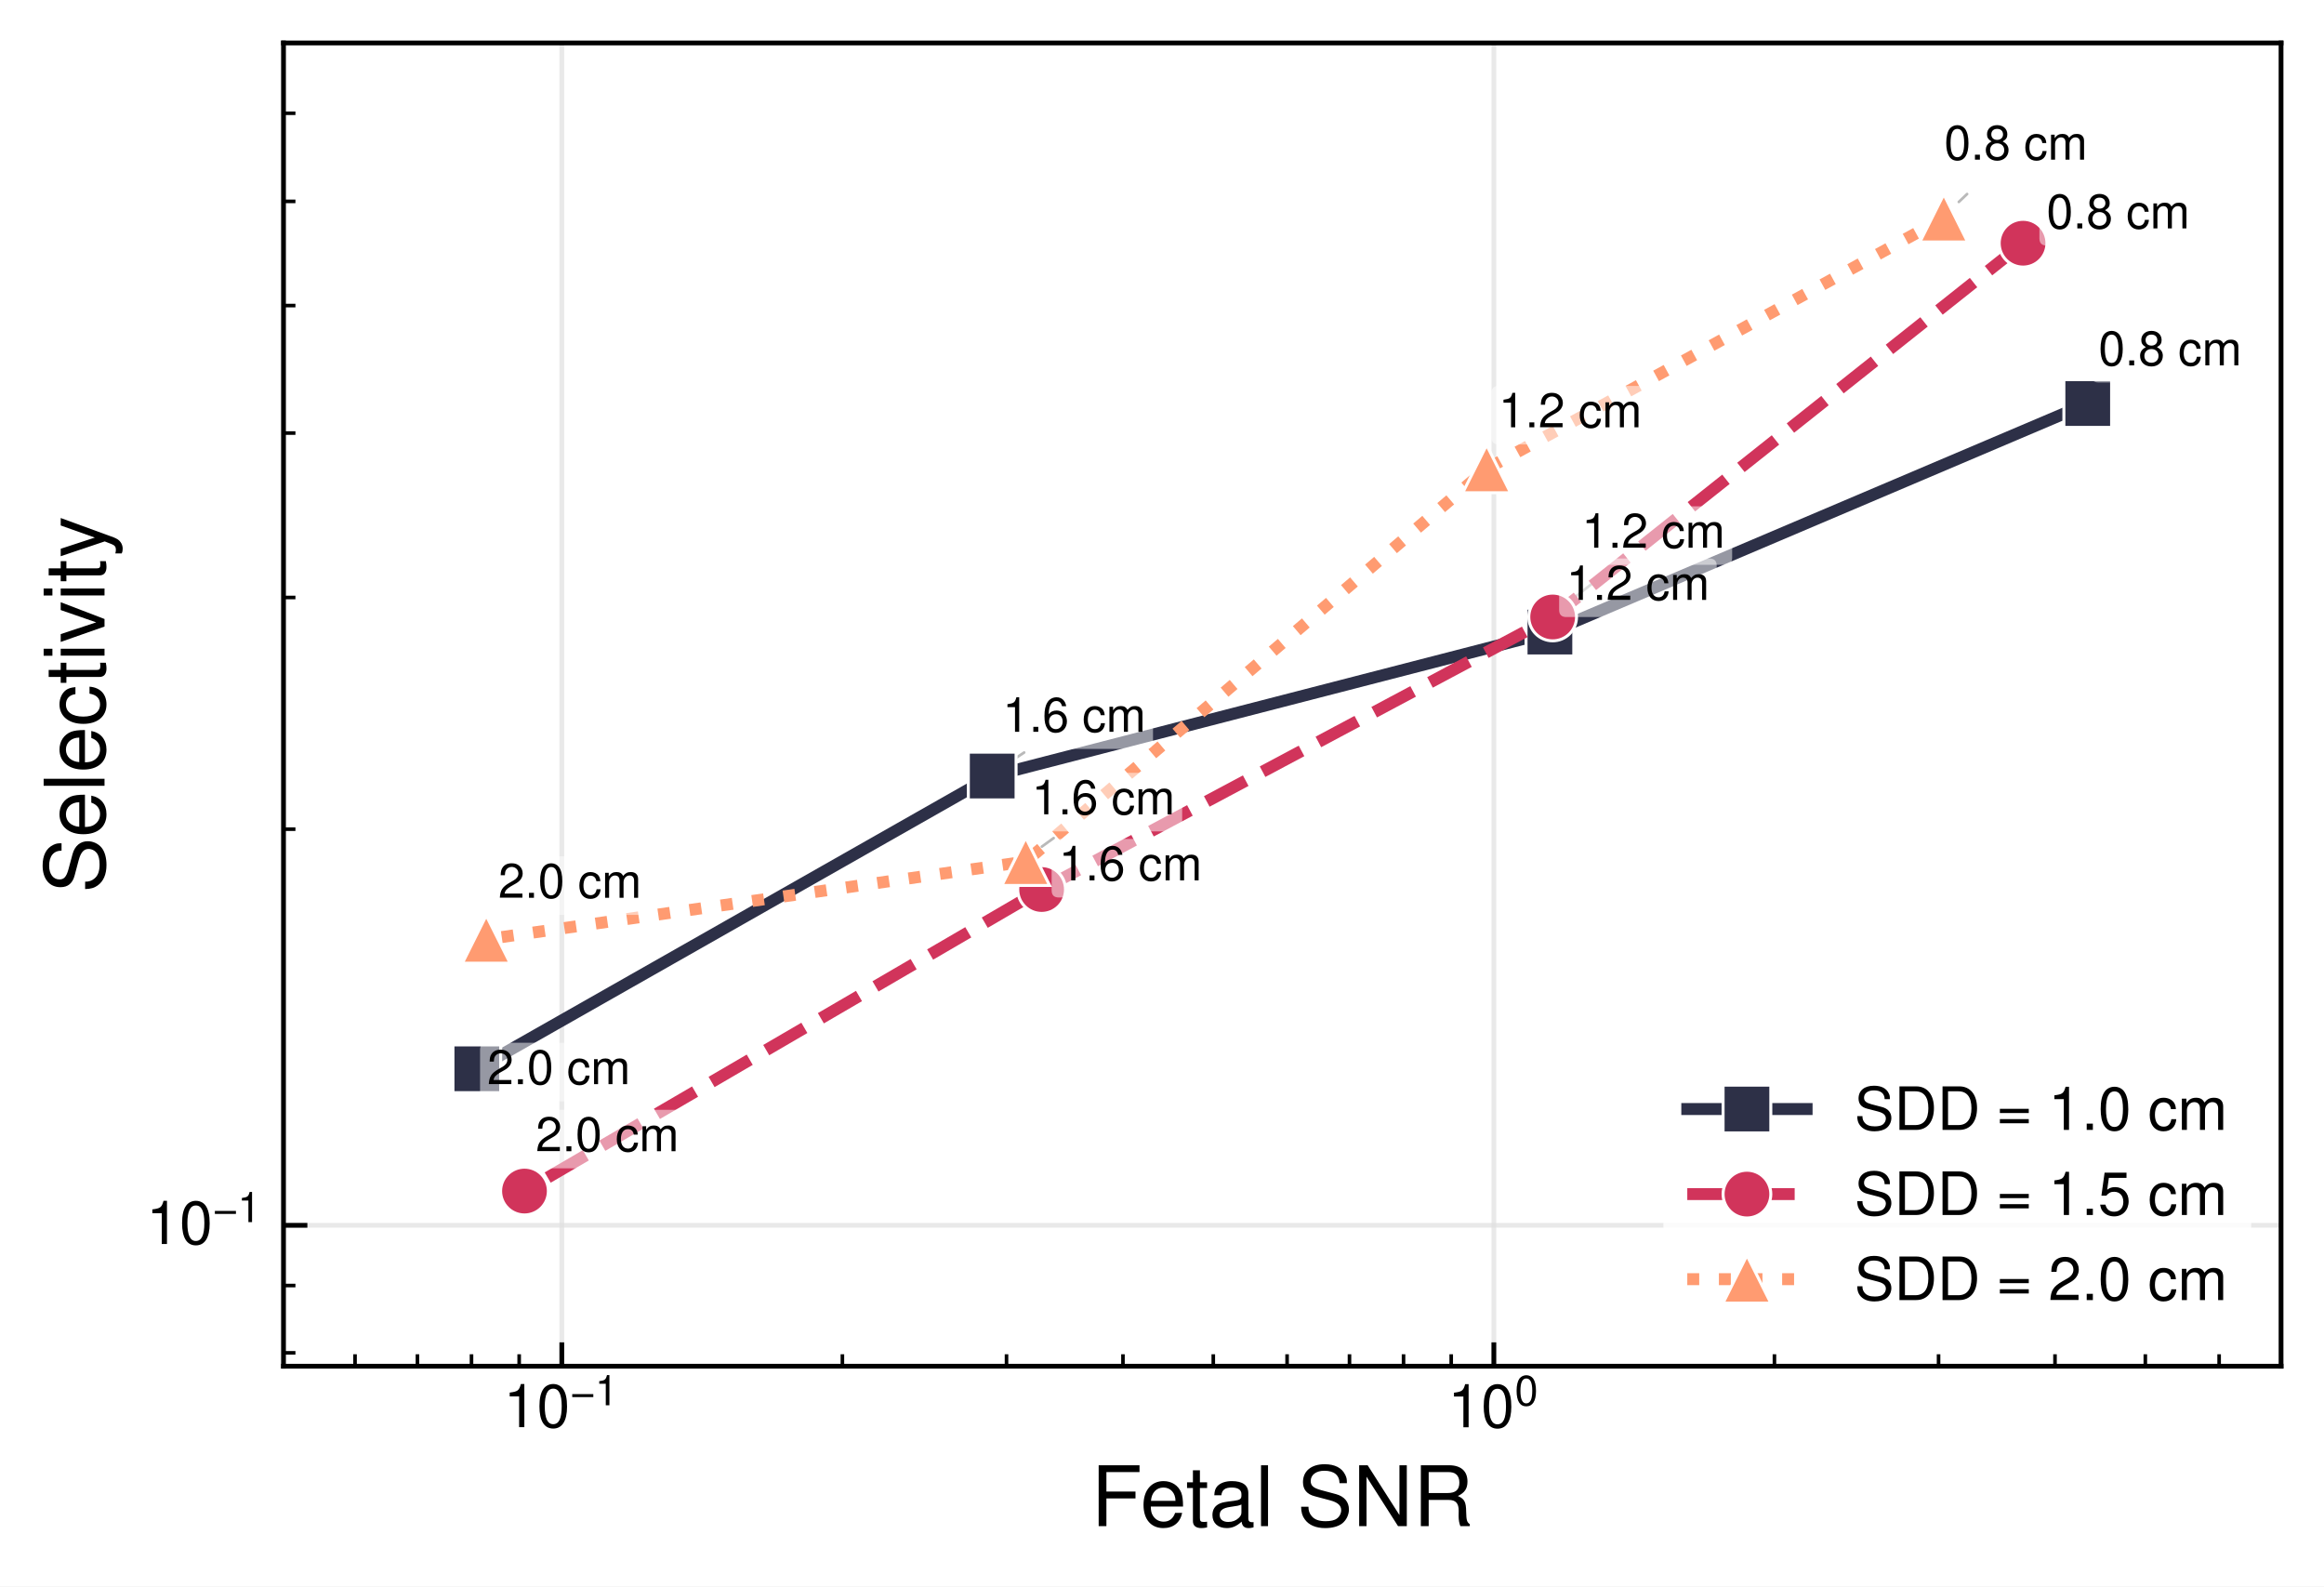
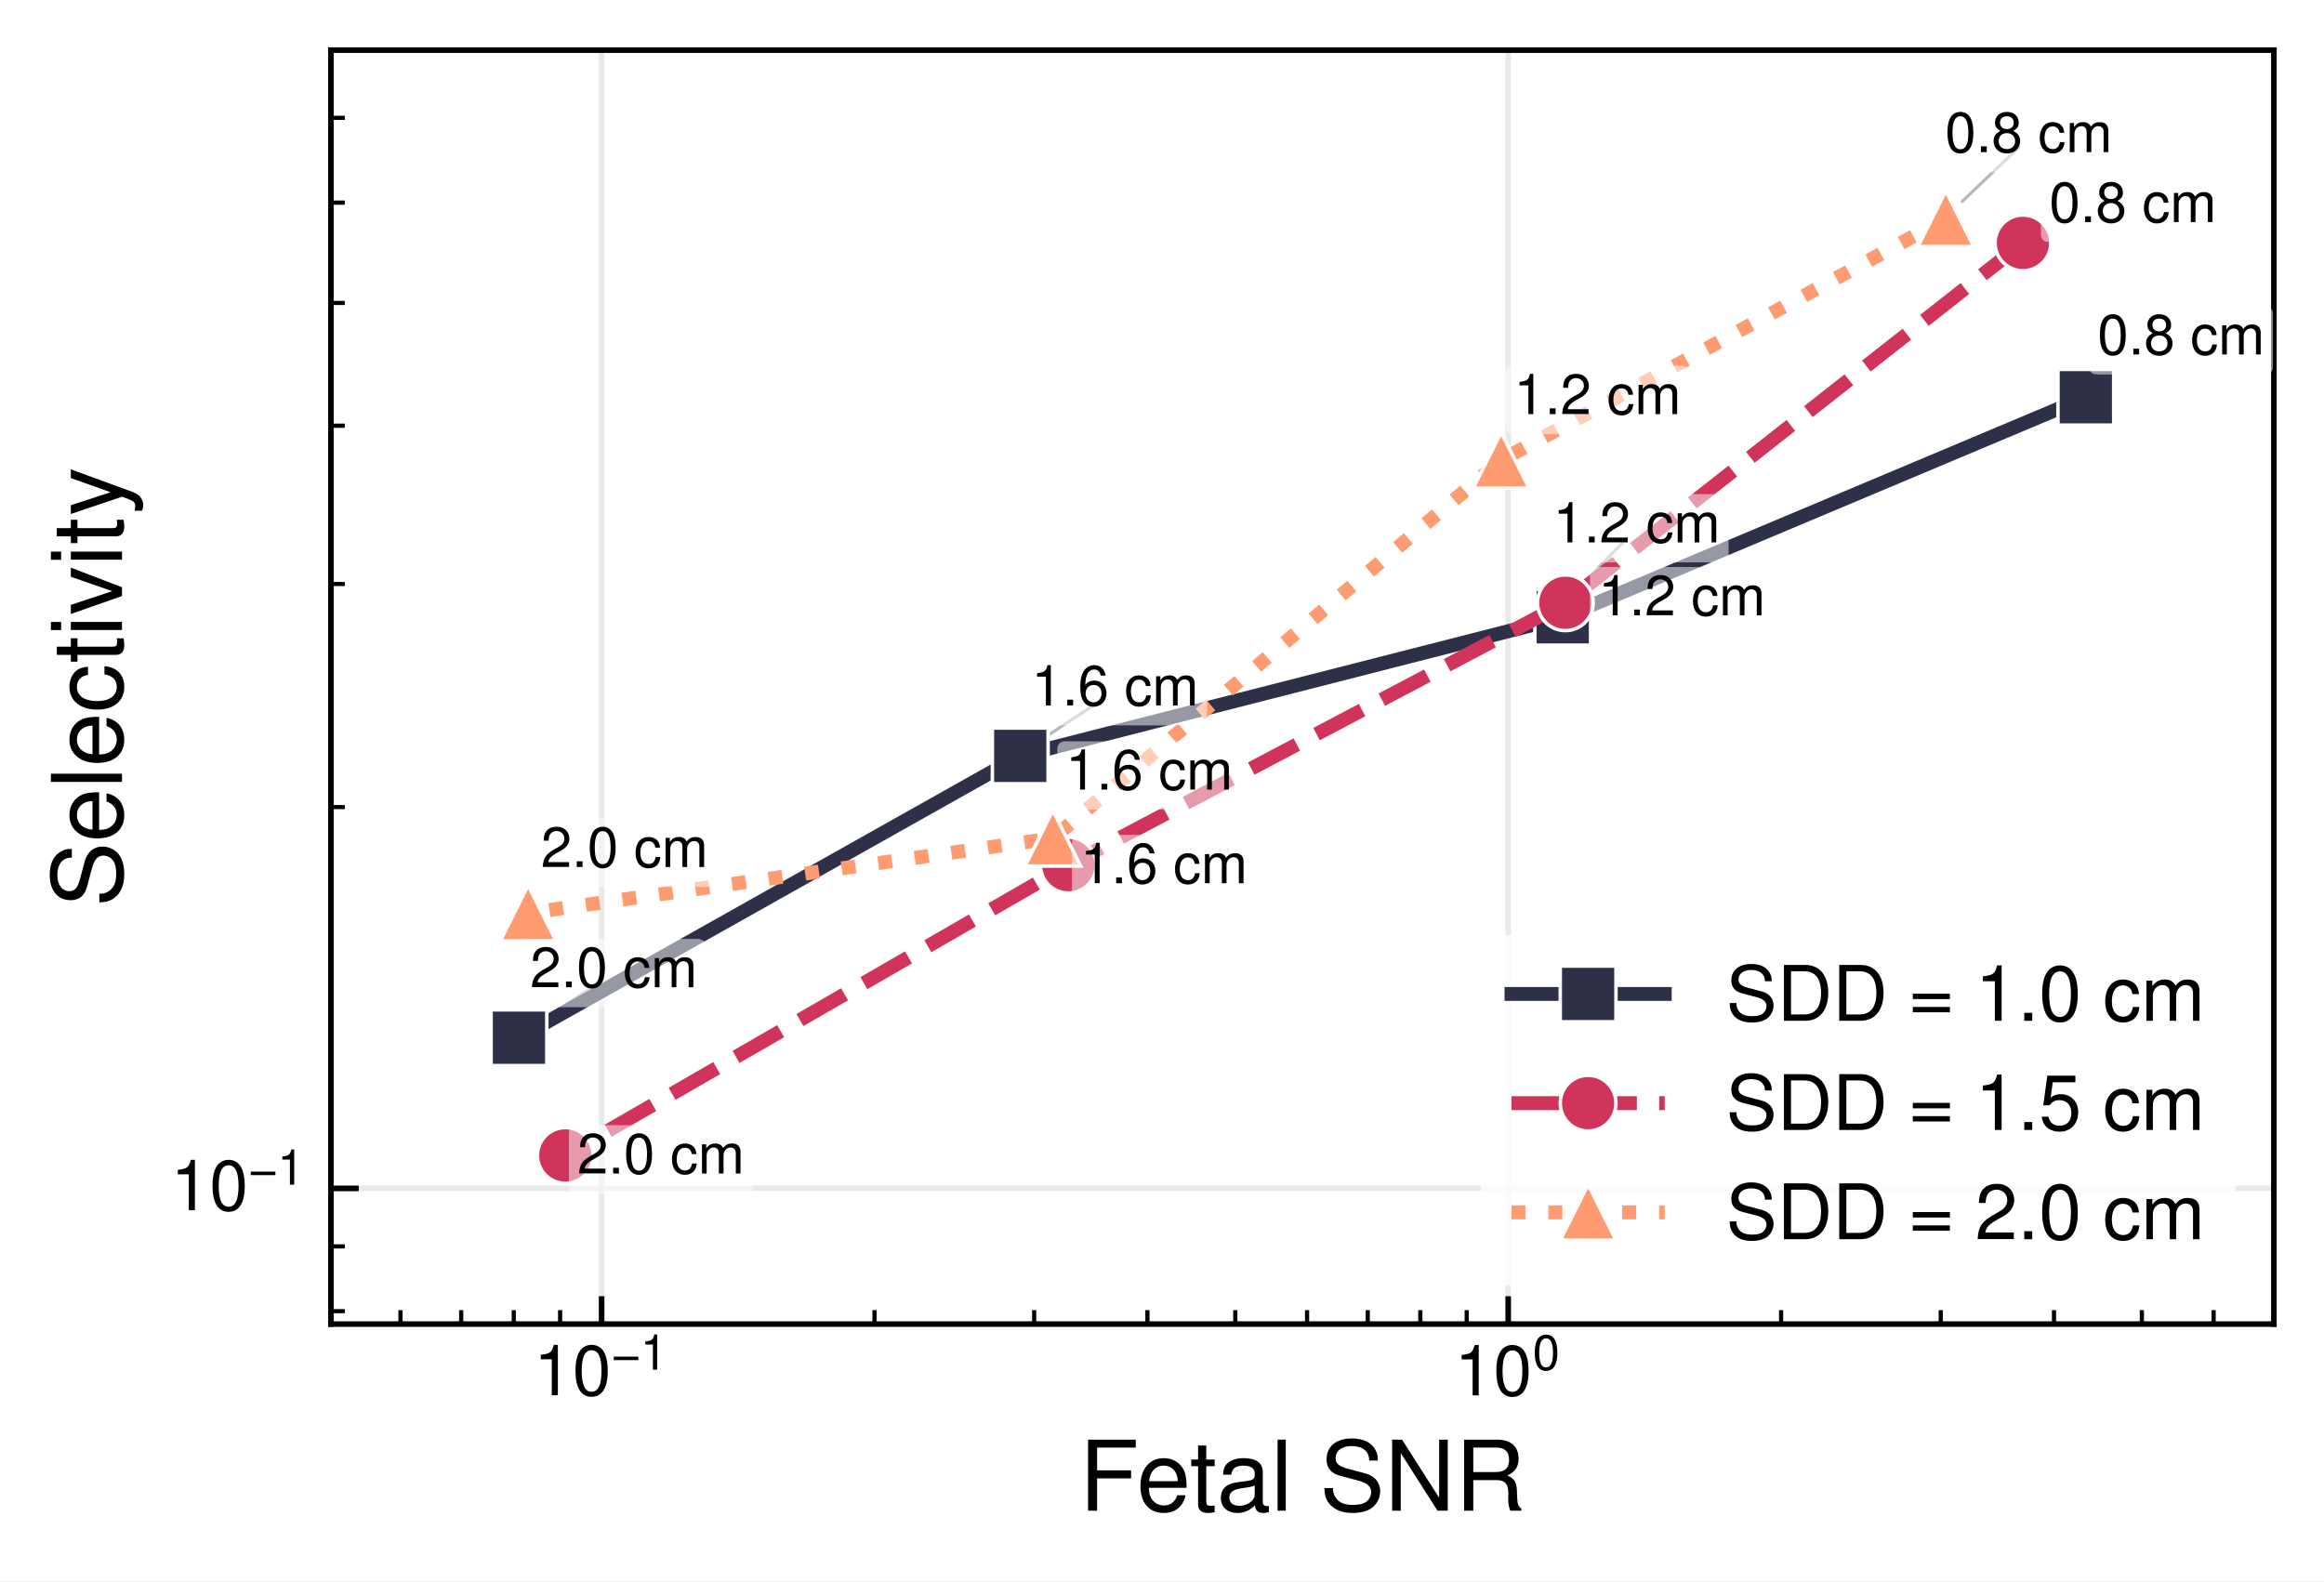
- <svg xmlns="http://www.w3.org/2000/svg" xmlns:xlink="http://www.w3.org/1999/xlink" width="389.517pt" height="265.879pt" viewBox="0 0 389.517 265.879" version="1.1">
+ <svg xmlns="http://www.w3.org/2000/svg" xmlns:xlink="http://www.w3.org/1999/xlink" width="333.717pt" height="227.071pt" viewBox="0 0 333.717 227.071" version="1.1">
  <defs>
    <style type="text/css">*{stroke-linejoin: round; stroke-linecap: butt}</style>
  </defs>
  <g id="figure_1">
    <g id="patch_1">
-       <path d="M 0 265.879  L 389.517 265.879  L 389.517 0  L 0 0  z " style="fill: #ffffff" />
+       <path d="M 0 227.071  L 333.717 227.071  L 333.717 0  L 0 0  z " style="fill: #ffffff" />
    </g>
    <g id="axes_1">
      <g id="patch_2">
-         <path d="M 47.517 228.96  L 382.317 228.96  L 382.317 7.2  L 47.517 7.2  z " style="fill: #ffffff" />
+         <path d="M 47.517 190.152  L 326.517 190.152  L 326.517 7.2  L 47.517 7.2  z " style="fill: #ffffff" />
      </g>
      <g id="patch_3">
-         <path d="M 171.655 126.113  Q 170.218 127.058 168.781 128.002  " clip-path="url(#p7e7bd53563)" style="fill: none; opacity: 0.55; stroke: #808080; stroke-width: 0.45; stroke-linecap: round" />
+         <path d="M 158.444 100.365  Q 153.645 103.518 148.847 106.67  " clip-path="url(#pb4d72130a2)" style="fill: none; opacity: 0.55; stroke: #808080; stroke-width: 0.45; stroke-linecap: round" />
      </g>
      <g id="patch_4">
-         <path d="M 268.824 96.26  Q 265.788 98.642 262.751 101.023  " clip-path="url(#p7e7bd53563)" style="fill: none; opacity: 0.55; stroke: #808080; stroke-width: 0.45; stroke-linecap: round" />
+         <path d="M 86.459 140.841  Q 81.66 143.994 76.862 147.146  " clip-path="url(#pb4d72130a2)" style="fill: none; opacity: 0.55; stroke: #808080; stroke-width: 0.45; stroke-linecap: round" />
      </g>
      <g id="patch_5">
-         <path d="M 329.697 32.517  Q 329.005 33.178 328.313 33.839  " clip-path="url(#p7e7bd53563)" style="fill: none; opacity: 0.55; stroke: #808080; stroke-width: 0.45; stroke-linecap: round" />
+         <path d="M 233.621 77.3  Q 230.29 80.743 226.959 84.185  " clip-path="url(#pb4d72130a2)" style="fill: none; opacity: 0.55; stroke: #808080; stroke-width: 0.45; stroke-linecap: round" />
      </g>
      <g id="patch_6">
-         <path d="M 176.599 140.452  Q 175.609 141.168 174.619 141.884  " clip-path="url(#p7e7bd53563)" style="fill: none; opacity: 0.55; stroke: #808080; stroke-width: 0.45; stroke-linecap: round" />
+         <path d="M 289.861 21.197  Q 285.809 25.065 281.757 28.933  " clip-path="url(#pb4d72130a2)" style="fill: none; opacity: 0.55; stroke: #808080; stroke-width: 0.45; stroke-linecap: round" />
      </g>
      <g id="matplotlib.axis_1">
        <g id="xtick_1">
          <g id="line2d_1">
-             <path d="M 94.164 228.96  L 94.164 7.2  " clip-path="url(#p7e7bd53563)" style="fill: none; stroke: #e0e0e0; stroke-opacity: 0.7; stroke-width: 0.8; stroke-linecap: square" />
+             <path d="M 86.39 190.152  L 86.39 7.2  " clip-path="url(#pb4d72130a2)" style="fill: none; stroke: #e0e0e0; stroke-opacity: 0.7; stroke-width: 0.8; stroke-linecap: square" />
          </g>
          <g id="line2d_2">
            <defs>
-               <path id="m3762e4f319" d="M 0 0  L 0 -4  " style="stroke: #000000; stroke-width: 0.8" />
+               <path id="m07dd2ff981" d="M 0 0  L 0 -4  " style="stroke: #000000; stroke-width: 0.8" />
            </defs>
            <g>
-               <use xlink:href="#m3762e4f319" x="94.164" y="228.96" style="stroke: #000000; stroke-width: 0.8" />
+               <use xlink:href="#m07dd2ff981" x="86.39" y="190.152" style="stroke: #000000; stroke-width: 0.8" />
            </g>
          </g>
          <g id="text_1">
-             <g transform="translate(84.41439 239.6334)">
+             <g transform="translate(76.63991 200.8254)">
              <text>
                <tspan x="0" y="-0.458" style="font-size: 10px; font-family: 'Helvetica'">1</tspan>
                <tspan x="5.562" y="-0.458" style="font-size: 10px; font-family: 'Helvetica'">0</tspan>
                <tspan x="11.215" y="-4.122" style="font-size: 7px; font-family: 'Helvetica'">−</tspan>
                <tspan x="15.303" y="-4.122" style="font-size: 7px; font-family: 'Helvetica'">1</tspan>
              </text>
            </g>
          </g>
        </g>
        <g id="xtick_2">
          <g id="line2d_3">
-             <path d="M 250.38 228.96  L 250.38 7.2  " clip-path="url(#p7e7bd53563)" style="fill: none; stroke: #e0e0e0; stroke-opacity: 0.7; stroke-width: 0.8; stroke-linecap: square" />
+             <path d="M 216.57 190.152  L 216.57 7.2  " clip-path="url(#pb4d72130a2)" style="fill: none; stroke: #e0e0e0; stroke-opacity: 0.7; stroke-width: 0.8; stroke-linecap: square" />
          </g>
          <g id="line2d_4">
            <g>
-               <use xlink:href="#m3762e4f319" x="250.38" y="228.96" style="stroke: #000000; stroke-width: 0.8" />
+               <use xlink:href="#m07dd2ff981" x="216.57" y="190.152" style="stroke: #000000; stroke-width: 0.8" />
            </g>
          </g>
          <g id="text_2">
-             <g transform="translate(242.6801 239.6334)">
+             <g transform="translate(208.8697 200.8254)">
              <text>
                <tspan x="0" y="-0.436" style="font-size: 10px; font-family: 'Helvetica'">1</tspan>
                <tspan x="5.562" y="-0.436" style="font-size: 10px; font-family: 'Helvetica'">0</tspan>
                <tspan x="11.215" y="-4.1" style="font-size: 7px; font-family: 'Helvetica'">0</tspan>
              </text>
            </g>
          </g>
        </g>
        <g id="xtick_3">
          <g id="line2d_5">
            <defs>
-               <path id="m597d53e3bc" d="M 0 0  L 0 -2  " style="stroke: #000000; stroke-width: 0.6" />
+               <path id="mb317126a24" d="M 0 0  L 0 -2  " style="stroke: #000000; stroke-width: 0.6" />
            </defs>
            <g>
-               <use xlink:href="#m597d53e3bc" x="59.508" y="228.96" style="stroke: #000000; stroke-width: 0.6" />
+               <use xlink:href="#mb317126a24" x="57.51" y="190.152" style="stroke: #000000; stroke-width: 0.6" />
            </g>
          </g>
        </g>
        <g id="xtick_4">
          <g id="line2d_6">
            <g>
-               <use xlink:href="#m597d53e3bc" x="69.966" y="228.96" style="stroke: #000000; stroke-width: 0.6" />
+               <use xlink:href="#mb317126a24" x="66.225" y="190.152" style="stroke: #000000; stroke-width: 0.6" />
            </g>
          </g>
        </g>
        <g id="xtick_5">
          <g id="line2d_7">
            <g>
-               <use xlink:href="#m597d53e3bc" x="79.026" y="228.96" style="stroke: #000000; stroke-width: 0.6" />
+               <use xlink:href="#mb317126a24" x="73.774" y="190.152" style="stroke: #000000; stroke-width: 0.6" />
            </g>
          </g>
        </g>
        <g id="xtick_6">
          <g id="line2d_8">
            <g>
-               <use xlink:href="#m597d53e3bc" x="87.016" y="228.96" style="stroke: #000000; stroke-width: 0.6" />
+               <use xlink:href="#mb317126a24" x="80.433" y="190.152" style="stroke: #000000; stroke-width: 0.6" />
            </g>
          </g>
        </g>
        <g id="xtick_7">
          <g id="line2d_9">
            <g>
-               <use xlink:href="#m597d53e3bc" x="141.19" y="228.96" style="stroke: #000000; stroke-width: 0.6" />
+               <use xlink:href="#mb317126a24" x="125.578" y="190.152" style="stroke: #000000; stroke-width: 0.6" />
            </g>
          </g>
        </g>
        <g id="xtick_8">
          <g id="line2d_10">
            <g>
-               <use xlink:href="#m597d53e3bc" x="168.698" y="228.96" style="stroke: #000000; stroke-width: 0.6" />
+               <use xlink:href="#mb317126a24" x="148.501" y="190.152" style="stroke: #000000; stroke-width: 0.6" />
            </g>
          </g>
        </g>
        <g id="xtick_9">
          <g id="line2d_11">
            <g>
-               <use xlink:href="#m597d53e3bc" x="188.216" y="228.96" style="stroke: #000000; stroke-width: 0.6" />
+               <use xlink:href="#mb317126a24" x="164.766" y="190.152" style="stroke: #000000; stroke-width: 0.6" />
            </g>
          </g>
        </g>
        <g id="xtick_10">
          <g id="line2d_12">
            <g>
-               <use xlink:href="#m597d53e3bc" x="203.354" y="228.96" style="stroke: #000000; stroke-width: 0.6" />
+               <use xlink:href="#mb317126a24" x="177.382" y="190.152" style="stroke: #000000; stroke-width: 0.6" />
            </g>
          </g>
        </g>
        <g id="xtick_11">
          <g id="line2d_13">
            <g>
-               <use xlink:href="#m597d53e3bc" x="215.724" y="228.96" style="stroke: #000000; stroke-width: 0.6" />
+               <use xlink:href="#mb317126a24" x="187.689" y="190.152" style="stroke: #000000; stroke-width: 0.6" />
            </g>
          </g>
        </g>
        <g id="xtick_12">
          <g id="line2d_14">
            <g>
-               <use xlink:href="#m597d53e3bc" x="226.182" y="228.96" style="stroke: #000000; stroke-width: 0.6" />
+               <use xlink:href="#mb317126a24" x="196.405" y="190.152" style="stroke: #000000; stroke-width: 0.6" />
            </g>
          </g>
        </g>
        <g id="xtick_13">
          <g id="line2d_15">
            <g>
-               <use xlink:href="#m597d53e3bc" x="235.241" y="228.96" style="stroke: #000000; stroke-width: 0.6" />
+               <use xlink:href="#mb317126a24" x="203.954" y="190.152" style="stroke: #000000; stroke-width: 0.6" />
            </g>
          </g>
        </g>
        <g id="xtick_14">
          <g id="line2d_16">
            <g>
-               <use xlink:href="#m597d53e3bc" x="243.232" y="228.96" style="stroke: #000000; stroke-width: 0.6" />
+               <use xlink:href="#mb317126a24" x="210.613" y="190.152" style="stroke: #000000; stroke-width: 0.6" />
            </g>
          </g>
        </g>
        <g id="xtick_15">
          <g id="line2d_17">
            <g>
-               <use xlink:href="#m597d53e3bc" x="297.406" y="228.96" style="stroke: #000000; stroke-width: 0.6" />
+               <use xlink:href="#mb317126a24" x="255.758" y="190.152" style="stroke: #000000; stroke-width: 0.6" />
            </g>
          </g>
        </g>
        <g id="xtick_16">
          <g id="line2d_18">
            <g>
-               <use xlink:href="#m597d53e3bc" x="324.914" y="228.96" style="stroke: #000000; stroke-width: 0.6" />
+               <use xlink:href="#mb317126a24" x="278.681" y="190.152" style="stroke: #000000; stroke-width: 0.6" />
            </g>
          </g>
        </g>
        <g id="xtick_17">
          <g id="line2d_19">
            <g>
-               <use xlink:href="#m597d53e3bc" x="344.431" y="228.96" style="stroke: #000000; stroke-width: 0.6" />
+               <use xlink:href="#mb317126a24" x="294.946" y="190.152" style="stroke: #000000; stroke-width: 0.6" />
            </g>
          </g>
        </g>
        <g id="xtick_18">
          <g id="line2d_20">
            <g>
-               <use xlink:href="#m597d53e3bc" x="359.57" y="228.96" style="stroke: #000000; stroke-width: 0.6" />
+               <use xlink:href="#mb317126a24" x="307.561" y="190.152" style="stroke: #000000; stroke-width: 0.6" />
            </g>
          </g>
        </g>
        <g id="xtick_19">
          <g id="line2d_21">
            <g>
-               <use xlink:href="#m597d53e3bc" x="371.94" y="228.96" style="stroke: #000000; stroke-width: 0.6" />
+               <use xlink:href="#mb317126a24" x="317.869" y="190.152" style="stroke: #000000; stroke-width: 0.6" />
            </g>
          </g>
        </g>
        <g id="text_3">
-           <text style="font-size: 14px; font-family: 'Helvetica', 'Arial', sans-serif; text-anchor: middle" x="214.917" y="255.761" transform="rotate(-0 214.9175 255.7606)">Fetal SNR</text>
+           <text style="font-size: 14px; font-family: 'Helvetica', 'Arial', sans-serif; text-anchor: middle" x="187.018" y="216.953" transform="rotate(-0 187.0175 216.9526)">Fetal SNR</text>
        </g>
      </g>
      <g id="matplotlib.axis_2">
        <g id="ytick_1">
          <g id="line2d_22">
-             <path d="M 47.517 205.347  L 382.317 205.347  " clip-path="url(#p7e7bd53563)" style="fill: none; stroke: #e0e0e0; stroke-opacity: 0.7; stroke-width: 0.8; stroke-linecap: square" />
+             <path d="M 47.517 170.671  L 326.517 170.671  " clip-path="url(#pb4d72130a2)" style="fill: none; stroke: #e0e0e0; stroke-opacity: 0.7; stroke-width: 0.8; stroke-linecap: square" />
          </g>
          <g id="line2d_23">
            <defs>
-               <path id="m23227f6acc" d="M 0 0  L 4 0  " style="stroke: #000000; stroke-width: 0.8" />
+               <path id="m2ad4305f21" d="M 0 0  L 4 0  " style="stroke: #000000; stroke-width: 0.8" />
            </defs>
            <g>
-               <use xlink:href="#m23227f6acc" x="47.517" y="205.347" style="stroke: #000000; stroke-width: 0.8" />
+               <use xlink:href="#m2ad4305f21" x="47.517" y="170.671" style="stroke: #000000; stroke-width: 0.8" />
            </g>
          </g>
          <g id="text_4">
-             <g transform="translate(24.5175 208.9338)">
+             <g transform="translate(24.5175 174.2581)">
              <text>
                <tspan x="0" y="-0.458" style="font-size: 10px; font-family: 'Helvetica'">1</tspan>
                <tspan x="5.562" y="-0.458" style="font-size: 10px; font-family: 'Helvetica'">0</tspan>
                <tspan x="11.215" y="-4.122" style="font-size: 7px; font-family: 'Helvetica'">−</tspan>
                <tspan x="15.303" y="-4.122" style="font-size: 7px; font-family: 'Helvetica'">1</tspan>
              </text>
            </g>
          </g>
        </g>
        <g id="ytick_2">
          <g id="line2d_24">
            <defs>
-               <path id="m651946a843" d="M 0 0  L 2 0  " style="stroke: #000000; stroke-width: 0.6" />
+               <path id="m8863c9f6bc" d="M 0 0  L 2 0  " style="stroke: #000000; stroke-width: 0.6" />
            </defs>
            <g>
-               <use xlink:href="#m651946a843" x="47.517" y="226.718" style="stroke: #000000; stroke-width: 0.6" />
+               <use xlink:href="#m8863c9f6bc" x="47.517" y="188.303" style="stroke: #000000; stroke-width: 0.6" />
            </g>
          </g>
        </g>
        <g id="ytick_3">
          <g id="line2d_25">
            <g>
-               <use xlink:href="#m651946a843" x="47.517" y="215.438" style="stroke: #000000; stroke-width: 0.6" />
+               <use xlink:href="#m8863c9f6bc" x="47.517" y="178.996" style="stroke: #000000; stroke-width: 0.6" />
            </g>
          </g>
        </g>
        <g id="ytick_4">
          <g id="line2d_26">
            <g>
-               <use xlink:href="#m651946a843" x="47.517" y="138.962" style="stroke: #000000; stroke-width: 0.6" />
+               <use xlink:href="#m8863c9f6bc" x="47.517" y="115.904" style="stroke: #000000; stroke-width: 0.6" />
            </g>
          </g>
        </g>
        <g id="ytick_5">
          <g id="line2d_27">
            <g>
-               <use xlink:href="#m651946a843" x="47.517" y="100.13" style="stroke: #000000; stroke-width: 0.6" />
+               <use xlink:href="#m8863c9f6bc" x="47.517" y="83.867" style="stroke: #000000; stroke-width: 0.6" />
            </g>
          </g>
        </g>
        <g id="ytick_6">
          <g id="line2d_28">
            <g>
-               <use xlink:href="#m651946a843" x="47.517" y="72.578" style="stroke: #000000; stroke-width: 0.6" />
+               <use xlink:href="#m8863c9f6bc" x="47.517" y="61.137" style="stroke: #000000; stroke-width: 0.6" />
            </g>
          </g>
        </g>
        <g id="ytick_7">
          <g id="line2d_29">
            <g>
-               <use xlink:href="#m651946a843" x="47.517" y="51.207" style="stroke: #000000; stroke-width: 0.6" />
+               <use xlink:href="#m8863c9f6bc" x="47.517" y="43.505" style="stroke: #000000; stroke-width: 0.6" />
            </g>
          </g>
        </g>
        <g id="ytick_8">
          <g id="line2d_30">
            <g>
-               <use xlink:href="#m651946a843" x="47.517" y="33.745" style="stroke: #000000; stroke-width: 0.6" />
+               <use xlink:href="#m8863c9f6bc" x="47.517" y="29.1" style="stroke: #000000; stroke-width: 0.6" />
            </g>
          </g>
        </g>
        <g id="ytick_9">
          <g id="line2d_31">
            <g>
-               <use xlink:href="#m651946a843" x="47.517" y="18.982" style="stroke: #000000; stroke-width: 0.6" />
+               <use xlink:href="#m8863c9f6bc" x="47.517" y="16.92" style="stroke: #000000; stroke-width: 0.6" />
            </g>
          </g>
        </g>
        <g id="text_5">
-           <text style="font-size: 14px; font-family: 'Helvetica', 'Arial', sans-serif; text-anchor: middle" x="17.516" y="118.08" transform="rotate(-90 17.51625 118.08)">Selectivity</text>
+           <text style="font-size: 14px; font-family: 'Helvetica', 'Arial', sans-serif; text-anchor: middle" x="17.516" y="98.676" transform="rotate(-90 17.51625 98.676)">Selectivity</text>
        </g>
      </g>
      <g id="line2d_32">
-         <path d="M 349.918 67.625  L 259.776 105.928  L 166.3 130.053  L 79.918 179.115  " clip-path="url(#p7e7bd53563)" style="fill: none; stroke: #2d3047; stroke-width: 2; stroke-linecap: square" />
+         <path d="M 299.517 57.05  L 224.4 88.65  L 146.503 108.554  L 74.517 149.03  " clip-path="url(#pb4d72130a2)" style="fill: none; stroke: #2d3047; stroke-width: 2; stroke-linecap: square" />
        <defs>
-           <path id="m7f63dfa02a" d="M -4 4  L 4 4  L 4 -4  L -4 -4  z " style="stroke: #ffffff; stroke-width: 0.5; stroke-linejoin: miter" />
+           <path id="m298d5f7621" d="M -4 4  L 4 4  L 4 -4  L -4 -4  z " style="stroke: #ffffff; stroke-width: 0.5; stroke-linejoin: miter" />
        </defs>
-         <g clip-path="url(#p7e7bd53563)">
-           <use xlink:href="#m7f63dfa02a" x="349.918" y="67.625" style="fill: #2d3047; stroke: #ffffff; stroke-width: 0.5; stroke-linejoin: miter" />
-           <use xlink:href="#m7f63dfa02a" x="259.776" y="105.928" style="fill: #2d3047; stroke: #ffffff; stroke-width: 0.5; stroke-linejoin: miter" />
-           <use xlink:href="#m7f63dfa02a" x="166.3" y="130.053" style="fill: #2d3047; stroke: #ffffff; stroke-width: 0.5; stroke-linejoin: miter" />
-           <use xlink:href="#m7f63dfa02a" x="79.918" y="179.115" style="fill: #2d3047; stroke: #ffffff; stroke-width: 0.5; stroke-linejoin: miter" />
+         <g clip-path="url(#pb4d72130a2)">
+           <use xlink:href="#m298d5f7621" x="299.517" y="57.05" style="fill: #2d3047; stroke: #ffffff; stroke-width: 0.5; stroke-linejoin: miter" />
+           <use xlink:href="#m298d5f7621" x="224.4" y="88.65" style="fill: #2d3047; stroke: #ffffff; stroke-width: 0.5; stroke-linejoin: miter" />
+           <use xlink:href="#m298d5f7621" x="146.503" y="108.554" style="fill: #2d3047; stroke: #ffffff; stroke-width: 0.5; stroke-linejoin: miter" />
+           <use xlink:href="#m298d5f7621" x="74.517" y="149.03" style="fill: #2d3047; stroke: #ffffff; stroke-width: 0.5; stroke-linejoin: miter" />
        </g>
      </g>
      <g id="line2d_33">
-         <path d="M 339.079 40.758  L 260.237 103.398  L 174.583 149.073  L 87.908 199.609  " clip-path="url(#p7e7bd53563)" style="fill: none; stroke-dasharray: 7.4,3.2; stroke-dashoffset: 0; stroke: #d1345b; stroke-width: 2" />
+         <path d="M 290.485 34.885  L 224.783 86.564  L 153.406 124.245  L 81.176 165.938  " clip-path="url(#pb4d72130a2)" style="fill: none; stroke-dasharray: 7.4,3.2; stroke-dashoffset: 0; stroke: #d1345b; stroke-width: 2" />
        <defs>
-           <path id="m3922d5feb2" d="M 0 4  C 1.061 4 2.078 3.579 2.828 2.828  C 3.579 2.078 4 1.061 4 0  C 4 -1.061 3.579 -2.078 2.828 -2.828  C 2.078 -3.579 1.061 -4 0 -4  C -1.061 -4 -2.078 -3.579 -2.828 -2.828  C -3.579 -2.078 -4 -1.061 -4 0  C -4 1.061 -3.579 2.078 -2.828 2.828  C -2.078 3.579 -1.061 4 0 4  z " style="stroke: #ffffff; stroke-width: 0.5" />
+           <path id="mec96720876" d="M 0 4  C 1.061 4 2.078 3.579 2.828 2.828  C 3.579 2.078 4 1.061 4 0  C 4 -1.061 3.579 -2.078 2.828 -2.828  C 2.078 -3.579 1.061 -4 0 -4  C -1.061 -4 -2.078 -3.579 -2.828 -2.828  C -3.579 -2.078 -4 -1.061 -4 0  C -4 1.061 -3.579 2.078 -2.828 2.828  C -2.078 3.579 -1.061 4 0 4  z " style="stroke: #ffffff; stroke-width: 0.5" />
        </defs>
-         <g clip-path="url(#p7e7bd53563)">
-           <use xlink:href="#m3922d5feb2" x="339.079" y="40.758" style="fill: #d1345b; stroke: #ffffff; stroke-width: 0.5" />
-           <use xlink:href="#m3922d5feb2" x="260.237" y="103.398" style="fill: #d1345b; stroke: #ffffff; stroke-width: 0.5" />
-           <use xlink:href="#m3922d5feb2" x="174.583" y="149.073" style="fill: #d1345b; stroke: #ffffff; stroke-width: 0.5" />
-           <use xlink:href="#m3922d5feb2" x="87.908" y="199.609" style="fill: #d1345b; stroke: #ffffff; stroke-width: 0.5" />
+         <g clip-path="url(#pb4d72130a2)">
+           <use xlink:href="#mec96720876" x="290.485" y="34.885" style="fill: #d1345b; stroke: #ffffff; stroke-width: 0.5" />
+           <use xlink:href="#mec96720876" x="224.783" y="86.564" style="fill: #d1345b; stroke: #ffffff; stroke-width: 0.5" />
+           <use xlink:href="#mec96720876" x="153.406" y="124.245" style="fill: #d1345b; stroke: #ffffff; stroke-width: 0.5" />
+           <use xlink:href="#mec96720876" x="81.176" y="165.938" style="fill: #d1345b; stroke: #ffffff; stroke-width: 0.5" />
        </g>
      </g>
      <g id="line2d_34">
-         <path d="M 325.79 36.551  L 249.169 78.577  L 171.921 144.388  L 81.499 157.418  " clip-path="url(#p7e7bd53563)" style="fill: none; stroke-dasharray: 2,3.3; stroke-dashoffset: 0; stroke: #ff9b71; stroke-width: 2" />
+         <path d="M 279.411 31.414  L 215.56 66.086  L 151.187 120.38  L 75.836 131.129  " clip-path="url(#pb4d72130a2)" style="fill: none; stroke-dasharray: 2,3.3; stroke-dashoffset: 0; stroke: #ff9b71; stroke-width: 2" />
        <defs>
-           <path id="m67283695a3" d="M 0 -4  L -4 4  L 4 4  z " style="stroke: #ffffff; stroke-width: 0.5; stroke-linejoin: miter" />
+           <path id="m303d5513b0" d="M 0 -4  L -4 4  L 4 4  z " style="stroke: #ffffff; stroke-width: 0.5; stroke-linejoin: miter" />
        </defs>
-         <g clip-path="url(#p7e7bd53563)">
-           <use xlink:href="#m67283695a3" x="325.79" y="36.551" style="fill: #ff9b71; stroke: #ffffff; stroke-width: 0.5; stroke-linejoin: miter" />
-           <use xlink:href="#m67283695a3" x="249.169" y="78.577" style="fill: #ff9b71; stroke: #ffffff; stroke-width: 0.5; stroke-linejoin: miter" />
-           <use xlink:href="#m67283695a3" x="171.921" y="144.388" style="fill: #ff9b71; stroke: #ffffff; stroke-width: 0.5; stroke-linejoin: miter" />
-           <use xlink:href="#m67283695a3" x="81.499" y="157.418" style="fill: #ff9b71; stroke: #ffffff; stroke-width: 0.5; stroke-linejoin: miter" />
+         <g clip-path="url(#pb4d72130a2)">
+           <use xlink:href="#m303d5513b0" x="279.411" y="31.414" style="fill: #ff9b71; stroke: #ffffff; stroke-width: 0.5; stroke-linejoin: miter" />
+           <use xlink:href="#m303d5513b0" x="215.56" y="66.086" style="fill: #ff9b71; stroke: #ffffff; stroke-width: 0.5; stroke-linejoin: miter" />
+           <use xlink:href="#m303d5513b0" x="151.187" y="120.38" style="fill: #ff9b71; stroke: #ffffff; stroke-width: 0.5; stroke-linejoin: miter" />
+           <use xlink:href="#m303d5513b0" x="75.836" y="131.129" style="fill: #ff9b71; stroke: #ffffff; stroke-width: 0.5; stroke-linejoin: miter" />
        </g>
      </g>
      <g id="patch_7">
-         <path d="M 47.517 228.96  L 47.517 7.2  " style="fill: none; stroke: #000000; stroke-width: 0.8; stroke-linejoin: miter; stroke-linecap: square" />
+         <path d="M 47.517 190.152  L 47.517 7.2  " style="fill: none; stroke: #000000; stroke-width: 0.8; stroke-linejoin: miter; stroke-linecap: square" />
      </g>
      <g id="patch_8">
-         <path d="M 382.317 228.96  L 382.317 7.2  " style="fill: none; stroke: #000000; stroke-width: 0.8; stroke-linejoin: miter; stroke-linecap: square" />
+         <path d="M 326.517 190.152  L 326.517 7.2  " style="fill: none; stroke: #000000; stroke-width: 0.8; stroke-linejoin: miter; stroke-linecap: square" />
      </g>
      <g id="patch_9">
-         <path d="M 47.517 228.96  L 382.317 228.96  " style="fill: none; stroke: #000000; stroke-width: 0.8; stroke-linejoin: miter; stroke-linecap: square" />
+         <path d="M 47.517 190.152  L 326.517 190.152  " style="fill: none; stroke: #000000; stroke-width: 0.8; stroke-linejoin: miter; stroke-linecap: square" />
      </g>
      <g id="patch_10">
-         <path d="M 47.517 7.2  L 382.317 7.2  " style="fill: none; stroke: #000000; stroke-width: 0.8; stroke-linejoin: miter; stroke-linecap: square" />
+         <path d="M 47.517 7.2  L 326.517 7.2  " style="fill: none; stroke: #000000; stroke-width: 0.8; stroke-linejoin: miter; stroke-linecap: square" />
      </g>
      <g id="text_6">
        <g id="patch_11">
-           <path d="M 351.724 64.099  L 375.73 64.099  Q 376.93 64.099 376.93 62.899  L 376.93 55.492  Q 376.93 54.292 375.73 54.292  L 351.724 54.292  Q 350.524 54.292 350.524 55.492  L 350.524 62.899  Q 350.524 64.099 351.724 64.099  z " clip-path="url(#p7e7bd53563)" style="fill: #ffffff; opacity: 0.5" />
-         </g>
-         <g clip-path="url(#p7e7bd53563)">
-           <text style="font-size: 8px; font-family: 'Helvetica', 'Arial', sans-serif; text-anchor: middle" x="363.727" y="61.231" transform="rotate(-0 363.7268 61.23101)">0.8 cm</text>
+           <path d="M 301.189 53.774  L 325.195 53.774  Q 326.395 53.774 326.395 52.574  L 326.395 45.168  Q 326.395 43.968 325.195 43.968  L 301.189 43.968  Q 299.989 43.968 299.989 45.168  L 299.989 52.574  Q 299.989 53.774 301.189 53.774  z " clip-path="url(#pb4d72130a2)" style="fill: #ffffff; opacity: 0.5" />
+         </g>
+         <g clip-path="url(#pb4d72130a2)">
+           <text style="font-size: 8px; font-family: 'Helvetica', 'Arial', sans-serif; text-anchor: middle" x="313.192" y="50.907" transform="rotate(-0 313.1919 50.90682)">0.8 cm</text>
        </g>
      </g>
      <g id="text_7">
        <g id="patch_12">
-           <path d="M 262.52 103.408  L 286.526 103.408  Q 287.726 103.408 287.726 102.208  L 287.726 94.802  Q 287.726 93.602 286.526 93.602  L 262.52 93.602  Q 261.32 93.602 261.32 94.802  L 261.32 102.208  Q 261.32 103.408 262.52 103.408  z " clip-path="url(#p7e7bd53563)" style="fill: #ffffff; opacity: 0.5" />
-         </g>
-         <g clip-path="url(#p7e7bd53563)">
-           <text style="font-size: 8px; font-family: 'Helvetica', 'Arial', sans-serif; text-anchor: middle" x="274.523" y="100.54" transform="rotate(-0 274.5228 100.5403)">1.2 cm</text>
+           <path d="M 229.504 91.234  L 253.51 91.234  Q 254.71 91.234 254.71 90.034  L 254.71 82.628  Q 254.71 81.428 253.51 81.428  L 229.504 81.428  Q 228.304 81.428 228.304 82.628  L 228.304 90.034  Q 228.304 91.234 229.504 91.234  z " clip-path="url(#pb4d72130a2)" style="fill: #ffffff; opacity: 0.5" />
+         </g>
+         <g clip-path="url(#pb4d72130a2)">
+           <text style="font-size: 8px; font-family: 'Helvetica', 'Arial', sans-serif; text-anchor: middle" x="241.507" y="88.367" transform="rotate(-0 241.5069 88.36659)">1.2 cm</text>
        </g>
      </g>
      <g id="text_8">
        <g id="patch_13">
-           <path d="M 168.044 125.503  L 192.05 125.503  Q 193.25 125.503 193.25 124.303  L 193.25 116.897  Q 193.25 115.697 192.05 115.697  L 168.044 115.697  Q 166.844 115.697 166.844 116.897  L 166.844 124.303  Q 166.844 125.503 168.044 125.503  z " clip-path="url(#p7e7bd53563)" style="fill: #ffffff; opacity: 0.5" />
-         </g>
-         <g clip-path="url(#p7e7bd53563)">
-           <text style="font-size: 8px; font-family: 'Helvetica', 'Arial', sans-serif; text-anchor: middle" x="180.047" y="122.636" transform="rotate(-0 180.0468 122.6356)">1.6 cm</text>
+           <path d="M 148.112 104.171  L 172.118 104.171  Q 173.318 104.171 173.318 102.971  L 173.318 95.564  Q 173.318 94.364 172.118 94.364  L 148.112 94.364  Q 146.912 94.364 146.912 95.564  L 146.912 102.971  Q 146.912 104.171 148.112 104.171  z " clip-path="url(#pb4d72130a2)" style="fill: #ffffff; opacity: 0.5" />
+         </g>
+         <g clip-path="url(#pb4d72130a2)">
+           <text style="font-size: 8px; font-family: 'Helvetica', 'Arial', sans-serif; text-anchor: middle" x="160.115" y="101.303" transform="rotate(-0 160.1148 101.3031)">1.6 cm</text>
        </g>
      </g>
      <g id="text_9">
        <g id="patch_14">
-           <path d="M 81.661 184.565  L 105.667 184.565  Q 106.867 184.565 106.867 183.365  L 106.867 175.958  Q 106.867 174.758 105.667 174.758  L 81.661 174.758  Q 80.461 174.758 80.461 175.958  L 80.461 183.365  Q 80.461 184.565 81.661 184.565  z " clip-path="url(#p7e7bd53563)" style="fill: #ffffff; opacity: 0.5" />
-         </g>
-         <g clip-path="url(#p7e7bd53563)">
-           <text style="font-size: 8px; font-family: 'Helvetica', 'Arial', sans-serif; text-anchor: middle" x="93.664" y="181.697" transform="rotate(-0 93.66428 181.6972)">2.0 cm</text>
+           <path d="M 76.126 144.646  L 100.133 144.646  Q 101.333 144.646 101.333 143.446  L 101.333 136.04  Q 101.333 134.84 100.133 134.84  L 76.126 134.84  Q 74.926 134.84 74.926 136.04  L 74.926 143.446  Q 74.926 144.646 76.126 144.646  z " clip-path="url(#pb4d72130a2)" style="fill: #ffffff; opacity: 0.5" />
+         </g>
+         <g clip-path="url(#pb4d72130a2)">
+           <text style="font-size: 8px; font-family: 'Helvetica', 'Arial', sans-serif; text-anchor: middle" x="88.129" y="141.779" transform="rotate(-0 88.1294 141.7789)">2.0 cm</text>
        </g>
      </g>
      <g id="text_10">
        <g id="patch_15">
-           <path d="M 343.019 41.145  L 367.025 41.145  Q 368.225 41.145 368.225 39.945  L 368.225 32.539  Q 368.225 31.339 367.025 31.339  L 343.019 31.339  Q 341.819 31.339 341.819 32.539  L 341.819 39.945  Q 341.819 41.145 343.019 41.145  z " clip-path="url(#p7e7bd53563)" style="fill: #ffffff; opacity: 0.5" />
-         </g>
-         <g clip-path="url(#p7e7bd53563)">
-           <text style="font-size: 8px; font-family: 'Helvetica', 'Arial', sans-serif; text-anchor: middle" x="355.022" y="38.277" transform="rotate(-0 355.022 38.27747)">0.8 cm</text>
+           <path d="M 294.268 34.765  L 318.274 34.765  Q 319.474 34.765 319.474 33.565  L 319.474 26.159  Q 319.474 24.959 318.274 24.959  L 294.268 24.959  Q 293.068 24.959 293.068 26.159  L 293.068 33.565  Q 293.068 34.765 294.268 34.765  z " clip-path="url(#pb4d72130a2)" style="fill: #ffffff; opacity: 0.5" />
+         </g>
+         <g clip-path="url(#pb4d72130a2)">
+           <text style="font-size: 8px; font-family: 'Helvetica', 'Arial', sans-serif; text-anchor: middle" x="306.271" y="31.898" transform="rotate(-0 306.2712 31.8976)">0.8 cm</text>
        </g>
      </g>
      <g id="text_11">
        <g id="patch_16">
-           <path d="M 265.114 94.659  L 289.12 94.659  Q 290.32 94.659 290.32 93.459  L 290.32 86.053  Q 290.32 84.853 289.12 84.853  L 265.114 84.853  Q 263.914 84.853 263.914 86.053  L 263.914 93.459  Q 263.914 94.659 265.114 94.659  z " clip-path="url(#p7e7bd53563)" style="fill: #ffffff; opacity: 0.5" />
-         </g>
-         <g clip-path="url(#p7e7bd53563)">
-           <text style="font-size: 8px; font-family: 'Helvetica', 'Arial', sans-serif; text-anchor: middle" x="277.117" y="91.792" transform="rotate(-0 277.1172 91.79164)">1.2 cm</text>
+           <path d="M 223.008 80.767  L 247.015 80.767  Q 248.215 80.767 248.215 79.567  L 248.215 72.161  Q 248.215 70.961 247.015 70.961  L 223.008 70.961  Q 221.808 70.961 221.808 72.161  L 221.808 79.567  Q 221.808 80.767 223.008 80.767  z " clip-path="url(#pb4d72130a2)" style="fill: #ffffff; opacity: 0.5" />
+         </g>
+         <g clip-path="url(#pb4d72130a2)">
+           <text style="font-size: 8px; font-family: 'Helvetica', 'Arial', sans-serif; text-anchor: middle" x="235.012" y="77.9" transform="rotate(-0 235.0115 77.89951)">1.2 cm</text>
        </g>
      </g>
      <g id="text_12">
        <g id="patch_17">
-           <path d="M 177.461 150.408  L 201.467 150.408  Q 202.667 150.408 202.667 149.208  L 202.667 141.802  Q 202.667 140.602 201.467 140.602  L 177.461 140.602  Q 176.261 140.602 176.261 141.802  L 176.261 149.208  Q 176.261 150.408 177.461 150.408  z " clip-path="url(#p7e7bd53563)" style="fill: #ffffff; opacity: 0.5" />
-         </g>
-         <g clip-path="url(#p7e7bd53563)">
-           <text style="font-size: 8px; font-family: 'Helvetica', 'Arial', sans-serif; text-anchor: middle" x="189.464" y="147.541" transform="rotate(-0 189.4642 147.5409)">1.6 cm</text>
+           <path d="M 155.126 129.706  L 179.132 129.706  Q 180.332 129.706 180.332 128.506  L 180.332 121.1  Q 180.332 119.9 179.132 119.9  L 155.126 119.9  Q 153.926 119.9 153.926 121.1  L 153.926 128.506  Q 153.926 129.706 155.126 129.706  z " clip-path="url(#pb4d72130a2)" style="fill: #ffffff; opacity: 0.5" />
+         </g>
+         <g clip-path="url(#pb4d72130a2)">
+           <text style="font-size: 8px; font-family: 'Helvetica', 'Arial', sans-serif; text-anchor: middle" x="167.129" y="126.838" transform="rotate(-0 167.1293 126.8384)">1.6 cm</text>
        </g>
      </g>
      <g id="text_13">
        <g id="patch_18">
-           <path d="M 89.786 195.799  L 113.792 195.799  Q 114.992 195.799 114.992 194.599  L 114.992 187.193  Q 114.992 185.993 113.792 185.993  L 89.786 185.993  Q 88.586 185.993 88.586 187.193  L 88.586 194.599  Q 88.586 195.799 89.786 195.799  z " clip-path="url(#p7e7bd53563)" style="fill: #ffffff; opacity: 0.5" />
-         </g>
-         <g clip-path="url(#p7e7bd53563)">
-           <text style="font-size: 8px; font-family: 'Helvetica', 'Arial', sans-serif; text-anchor: middle" x="101.789" y="192.931" transform="rotate(-0 101.7887 192.9314)">2.0 cm</text>
+           <path d="M 82.897 171.398  L 106.903 171.398  Q 108.103 171.398 108.103 170.198  L 108.103 162.792  Q 108.103 161.592 106.903 161.592  L 82.897 161.592  Q 81.697 161.592 81.697 162.792  L 81.697 170.198  Q 81.697 171.398 82.897 171.398  z " clip-path="url(#pb4d72130a2)" style="fill: #ffffff; opacity: 0.5" />
+         </g>
+         <g clip-path="url(#pb4d72130a2)">
+           <text style="font-size: 8px; font-family: 'Helvetica', 'Arial', sans-serif; text-anchor: middle" x="94.9" y="168.531" transform="rotate(-0 94.89975 168.5309)">2.0 cm</text>
        </g>
      </g>
      <g id="text_14">
        <g id="patch_19">
-           <path d="M 325.864 29.622  L 349.87 29.622  Q 351.07 29.622 351.07 28.422  L 351.07 21.016  Q 351.07 19.816 349.87 19.816  L 325.864 19.816  Q 324.664 19.816 324.664 21.016  L 324.664 28.422  Q 324.664 29.622 325.864 29.622  z " clip-path="url(#p7e7bd53563)" style="fill: #ffffff; opacity: 0.5" />
-         </g>
-         <g clip-path="url(#p7e7bd53563)">
-           <text style="font-size: 8px; font-family: 'Helvetica', 'Arial', sans-serif; text-anchor: middle" x="337.867" y="26.755" transform="rotate(-0 337.8669 26.75469)">0.8 cm</text>
+           <path d="M 279.306 24.719  L 303.312 24.719  Q 304.512 24.719 304.512 23.519  L 304.512 16.113  Q 304.512 14.913 303.312 14.913  L 279.306 14.913  Q 278.106 14.913 278.106 16.113  L 278.106 23.519  Q 278.106 24.719 279.306 24.719  z " clip-path="url(#pb4d72130a2)" style="fill: #ffffff; opacity: 0.5" />
+         </g>
+         <g clip-path="url(#pb4d72130a2)">
+           <text style="font-size: 8px; font-family: 'Helvetica', 'Arial', sans-serif; text-anchor: middle" x="291.309" y="21.851" transform="rotate(-0 291.3087 21.85136)">0.8 cm</text>
        </g>
      </g>
      <g id="text_15">
        <g id="patch_20">
-           <path d="M 251.18 74.483  L 275.186 74.483  Q 276.386 74.483 276.386 73.283  L 276.386 65.876  Q 276.386 64.676 275.186 64.676  L 251.18 64.676  Q 249.98 64.676 249.98 65.876  L 249.98 73.283  Q 249.98 74.483 251.18 74.483  z " clip-path="url(#p7e7bd53563)" style="fill: #ffffff; opacity: 0.5" />
-         </g>
-         <g clip-path="url(#p7e7bd53563)">
-           <text style="font-size: 8px; font-family: 'Helvetica', 'Arial', sans-serif; text-anchor: middle" x="263.183" y="71.615" transform="rotate(-0 263.1833 71.61516)">1.2 cm</text>
+           <path d="M 217.392 62.341  L 241.398 62.341  Q 242.598 62.341 242.598 61.141  L 242.598 53.735  Q 242.598 52.535 241.398 52.535  L 217.392 52.535  Q 216.192 52.535 216.192 53.735  L 216.192 61.141  Q 216.192 62.341 217.392 62.341  z " clip-path="url(#pb4d72130a2)" style="fill: #ffffff; opacity: 0.5" />
+         </g>
+         <g clip-path="url(#pb4d72130a2)">
+           <text style="font-size: 8px; font-family: 'Helvetica', 'Arial', sans-serif; text-anchor: middle" x="229.395" y="59.474" transform="rotate(-0 229.3953 59.47374)">1.2 cm</text>
        </g>
      </g>
      <g id="text_16">
        <g id="patch_21">
-           <path d="M 172.932 139.328  L 196.938 139.328  Q 198.138 139.328 198.138 138.128  L 198.138 130.722  Q 198.138 129.522 196.938 129.522  L 172.932 129.522  Q 171.732 129.522 171.732 130.722  L 171.732 138.128  Q 171.732 139.328 172.932 139.328  z " clip-path="url(#p7e7bd53563)" style="fill: #ffffff; opacity: 0.5" />
-         </g>
-         <g clip-path="url(#p7e7bd53563)">
-           <text style="font-size: 8px; font-family: 'Helvetica', 'Arial', sans-serif; text-anchor: middle" x="184.935" y="136.46" transform="rotate(-0 184.9351 136.4604)">1.6 cm</text>
+           <path d="M 153.019 116.264  L 177.025 116.264  Q 178.225 116.264 178.225 115.064  L 178.225 107.657  Q 178.225 106.457 177.025 106.457  L 153.019 106.457  Q 151.819 106.457 151.819 107.657  L 151.819 115.064  Q 151.819 116.264 153.019 116.264  z " clip-path="url(#pb4d72130a2)" style="fill: #ffffff; opacity: 0.5" />
+         </g>
+         <g clip-path="url(#pb4d72130a2)">
+           <text style="font-size: 8px; font-family: 'Helvetica', 'Arial', sans-serif; text-anchor: middle" x="165.022" y="113.396" transform="rotate(-0 165.0218 113.396)">1.6 cm</text>
        </g>
      </g>
      <g id="text_17">
        <g id="patch_22">
-           <path d="M 83.511 153.323  L 107.517 153.323  Q 108.717 153.323 108.717 152.123  L 108.717 144.717  Q 108.717 143.517 107.517 143.517  L 83.511 143.517  Q 82.311 143.517 82.311 144.717  L 82.311 152.123  Q 82.311 153.323 83.511 153.323  z " clip-path="url(#p7e7bd53563)" style="fill: #ffffff; opacity: 0.5" />
-         </g>
-         <g clip-path="url(#p7e7bd53563)">
-           <text style="font-size: 8px; font-family: 'Helvetica', 'Arial', sans-serif; text-anchor: middle" x="95.514" y="150.456" transform="rotate(-0 95.51387 150.4559)">2.0 cm</text>
+           <path d="M 77.668 127.385  L 101.674 127.385  Q 102.874 127.385 102.874 126.185  L 102.874 118.779  Q 102.874 117.579 101.674 117.579  L 77.668 117.579  Q 76.468 117.579 76.468 118.779  L 76.468 126.185  Q 76.468 127.385 77.668 127.385  z " clip-path="url(#pb4d72130a2)" style="fill: #ffffff; opacity: 0.5" />
+         </g>
+         <g clip-path="url(#pb4d72130a2)">
+           <text style="font-size: 8px; font-family: 'Helvetica', 'Arial', sans-serif; text-anchor: middle" x="89.671" y="124.517" transform="rotate(-0 89.67073 124.5173)">2.0 cm</text>
        </g>
      </g>
      <g id="legend_1">
        <g id="patch_23">
-           <path d="M 280.799 223.96  L 375.317 223.96  Q 377.317 223.96 377.317 221.96  L 377.317 180.187  Q 377.317 178.187 375.317 178.187  L 280.799 178.187  Q 278.799 178.187 278.799 180.187  L 278.799 221.96  Q 278.799 223.96 280.799 223.96  z " style="fill: #ffffff; opacity: 0.8" />
+           <path d="M 214.847 184.652  L 318.817 184.652  Q 321.017 184.652 321.017 182.452  L 321.017 136.501  Q 321.017 134.301 318.817 134.301  L 214.847 134.301  Q 212.647 134.301 212.647 136.501  L 212.647 182.452  Q 212.647 184.652 214.847 184.652  z " style="fill: #ffffff; opacity: 0.8" />
        </g>
        <g id="line2d_35">
-           <path d="M 282.799 185.86  L 292.799 185.86  L 302.799 185.86  " style="fill: none; stroke: #2d3047; stroke-width: 2; stroke-linecap: square" />
+           <path d="M 217.047 142.742  L 228.047 142.742  L 239.047 142.742  " style="fill: none; stroke: #2d3047; stroke-width: 2; stroke-linecap: square" />
          <g>
-             <use xlink:href="#m7f63dfa02a" x="292.799" y="185.86" style="fill: #2d3047; stroke: #ffffff; stroke-width: 0.5; stroke-linejoin: miter" />
+             <use xlink:href="#m298d5f7621" x="228.047" y="142.742" style="fill: #2d3047; stroke: #ffffff; stroke-width: 0.5; stroke-linejoin: miter" />
          </g>
        </g>
        <g id="text_18">
-           <text style="font-size: 10px; font-family: 'Helvetica', 'Arial', sans-serif; text-anchor: start" x="310.799" y="189.36" transform="rotate(-0 310.7987 189.36)">SDD = 1.0 cm</text>
+           <text style="font-size: 11px; font-family: 'Helvetica', 'Arial', sans-serif; text-anchor: start" x="247.847" y="146.592" transform="rotate(-0 247.8469 146.592)">SDD = 1.0 cm</text>
        </g>
        <g id="line2d_36">
-           <path d="M 282.799 200.118  L 292.799 200.118  L 302.799 200.118  " style="fill: none; stroke-dasharray: 7.4,3.2; stroke-dashoffset: 0; stroke: #d1345b; stroke-width: 2" />
+           <path d="M 217.047 158.426  L 228.047 158.426  L 239.047 158.426  " style="fill: none; stroke-dasharray: 7.4,3.2; stroke-dashoffset: 0; stroke: #d1345b; stroke-width: 2" />
          <g>
-             <use xlink:href="#m3922d5feb2" x="292.799" y="200.118" style="fill: #d1345b; stroke: #ffffff; stroke-width: 0.5" />
+             <use xlink:href="#mec96720876" x="228.047" y="158.426" style="fill: #d1345b; stroke: #ffffff; stroke-width: 0.5" />
          </g>
        </g>
        <g id="text_19">
-           <text style="font-size: 10px; font-family: 'Helvetica', 'Arial', sans-serif; text-anchor: start" x="310.799" y="203.618" transform="rotate(-0 310.7987 203.6178)">SDD = 1.5 cm</text>
+           <text style="font-size: 11px; font-family: 'Helvetica', 'Arial', sans-serif; text-anchor: start" x="247.847" y="162.276" transform="rotate(-0 247.8469 162.2756)">SDD = 1.5 cm</text>
        </g>
        <g id="line2d_37">
-           <path d="M 282.799 214.376  L 292.799 214.376  L 302.799 214.376  " style="fill: none; stroke-dasharray: 2,3.3; stroke-dashoffset: 0; stroke: #ff9b71; stroke-width: 2" />
+           <path d="M 217.047 174.109  L 228.047 174.109  L 239.047 174.109  " style="fill: none; stroke-dasharray: 2,3.3; stroke-dashoffset: 0; stroke: #ff9b71; stroke-width: 2" />
          <g>
-             <use xlink:href="#m67283695a3" x="292.799" y="214.376" style="fill: #ff9b71; stroke: #ffffff; stroke-width: 0.5; stroke-linejoin: miter" />
+             <use xlink:href="#m303d5513b0" x="228.047" y="174.109" style="fill: #ff9b71; stroke: #ffffff; stroke-width: 0.5; stroke-linejoin: miter" />
          </g>
        </g>
        <g id="text_20">
-           <text style="font-size: 10px; font-family: 'Helvetica', 'Arial', sans-serif; text-anchor: start" x="310.799" y="217.876" transform="rotate(-0 310.7987 217.8756)">SDD = 2.0 cm</text>
+           <text style="font-size: 11px; font-family: 'Helvetica', 'Arial', sans-serif; text-anchor: start" x="247.847" y="177.959" transform="rotate(-0 247.8469 177.9592)">SDD = 2.0 cm</text>
        </g>
      </g>
    </g>
  </g>
  <defs>
-     <clipPath id="p7e7bd53563">
-       <rect x="47.517" y="7.2" width="334.8" height="221.76" />
+     <clipPath id="pb4d72130a2">
+       <rect x="47.517" y="7.2" width="279" height="182.952" />
    </clipPath>
  </defs>
</svg>
